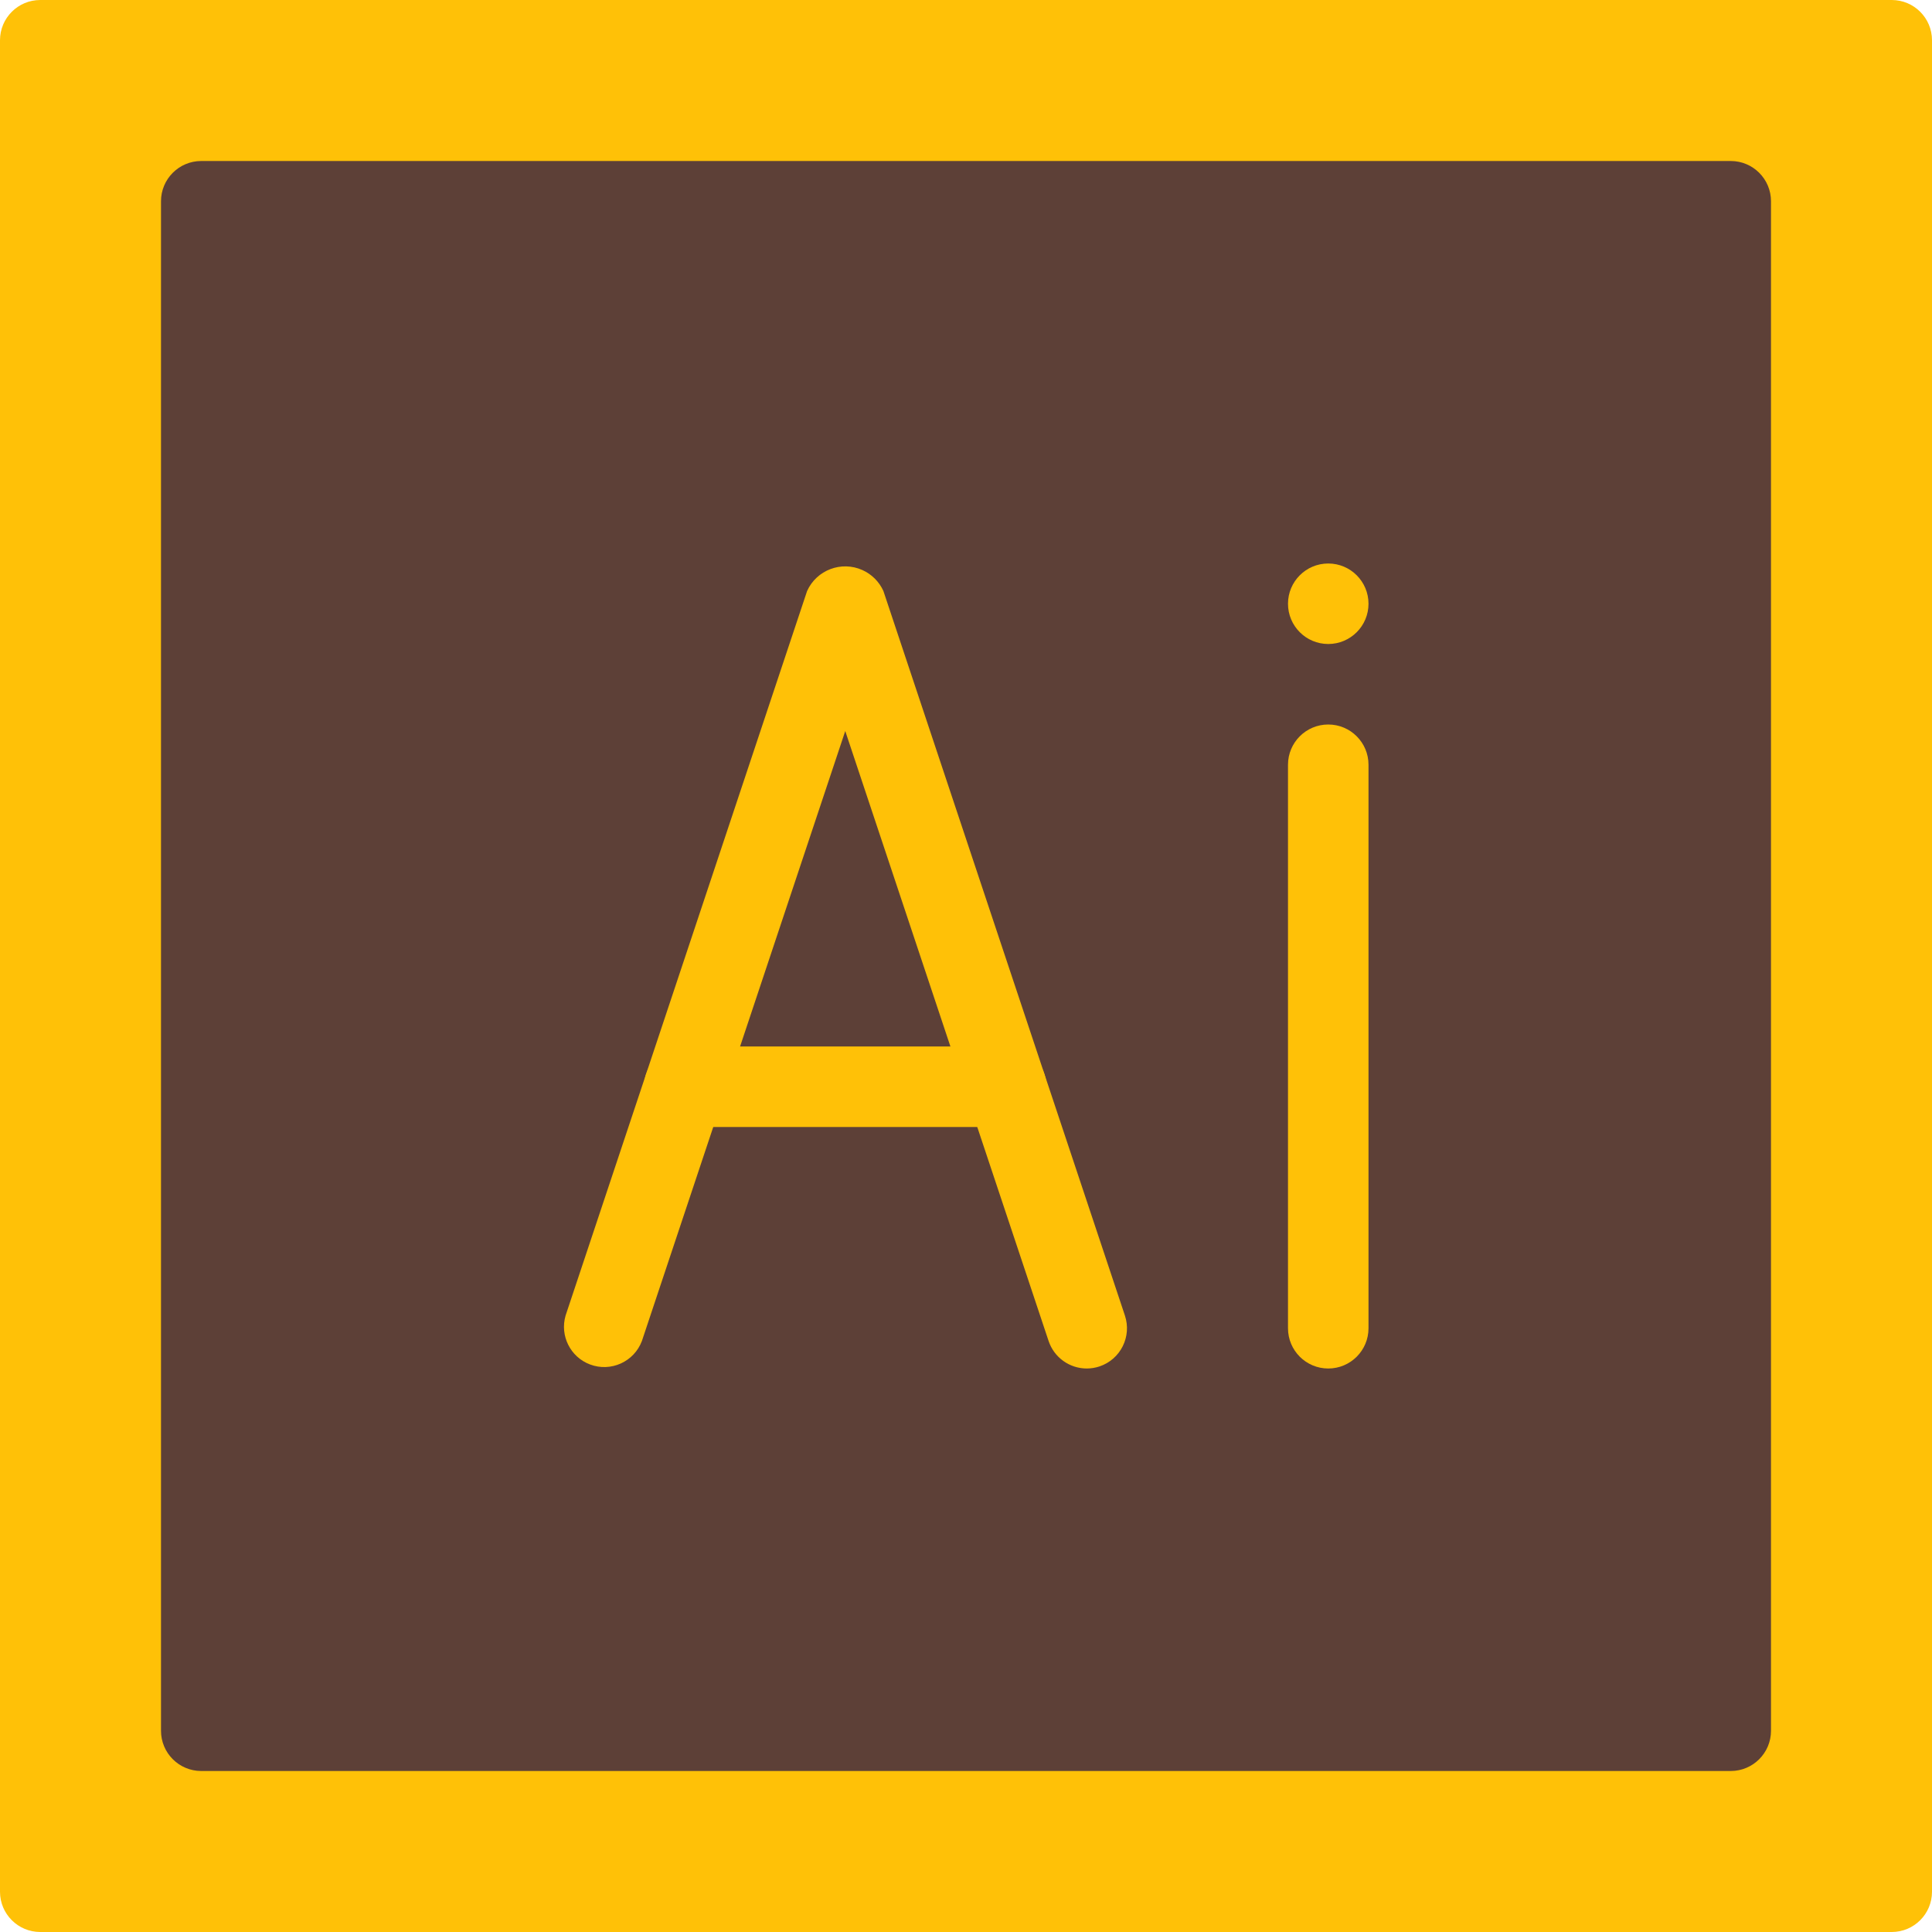
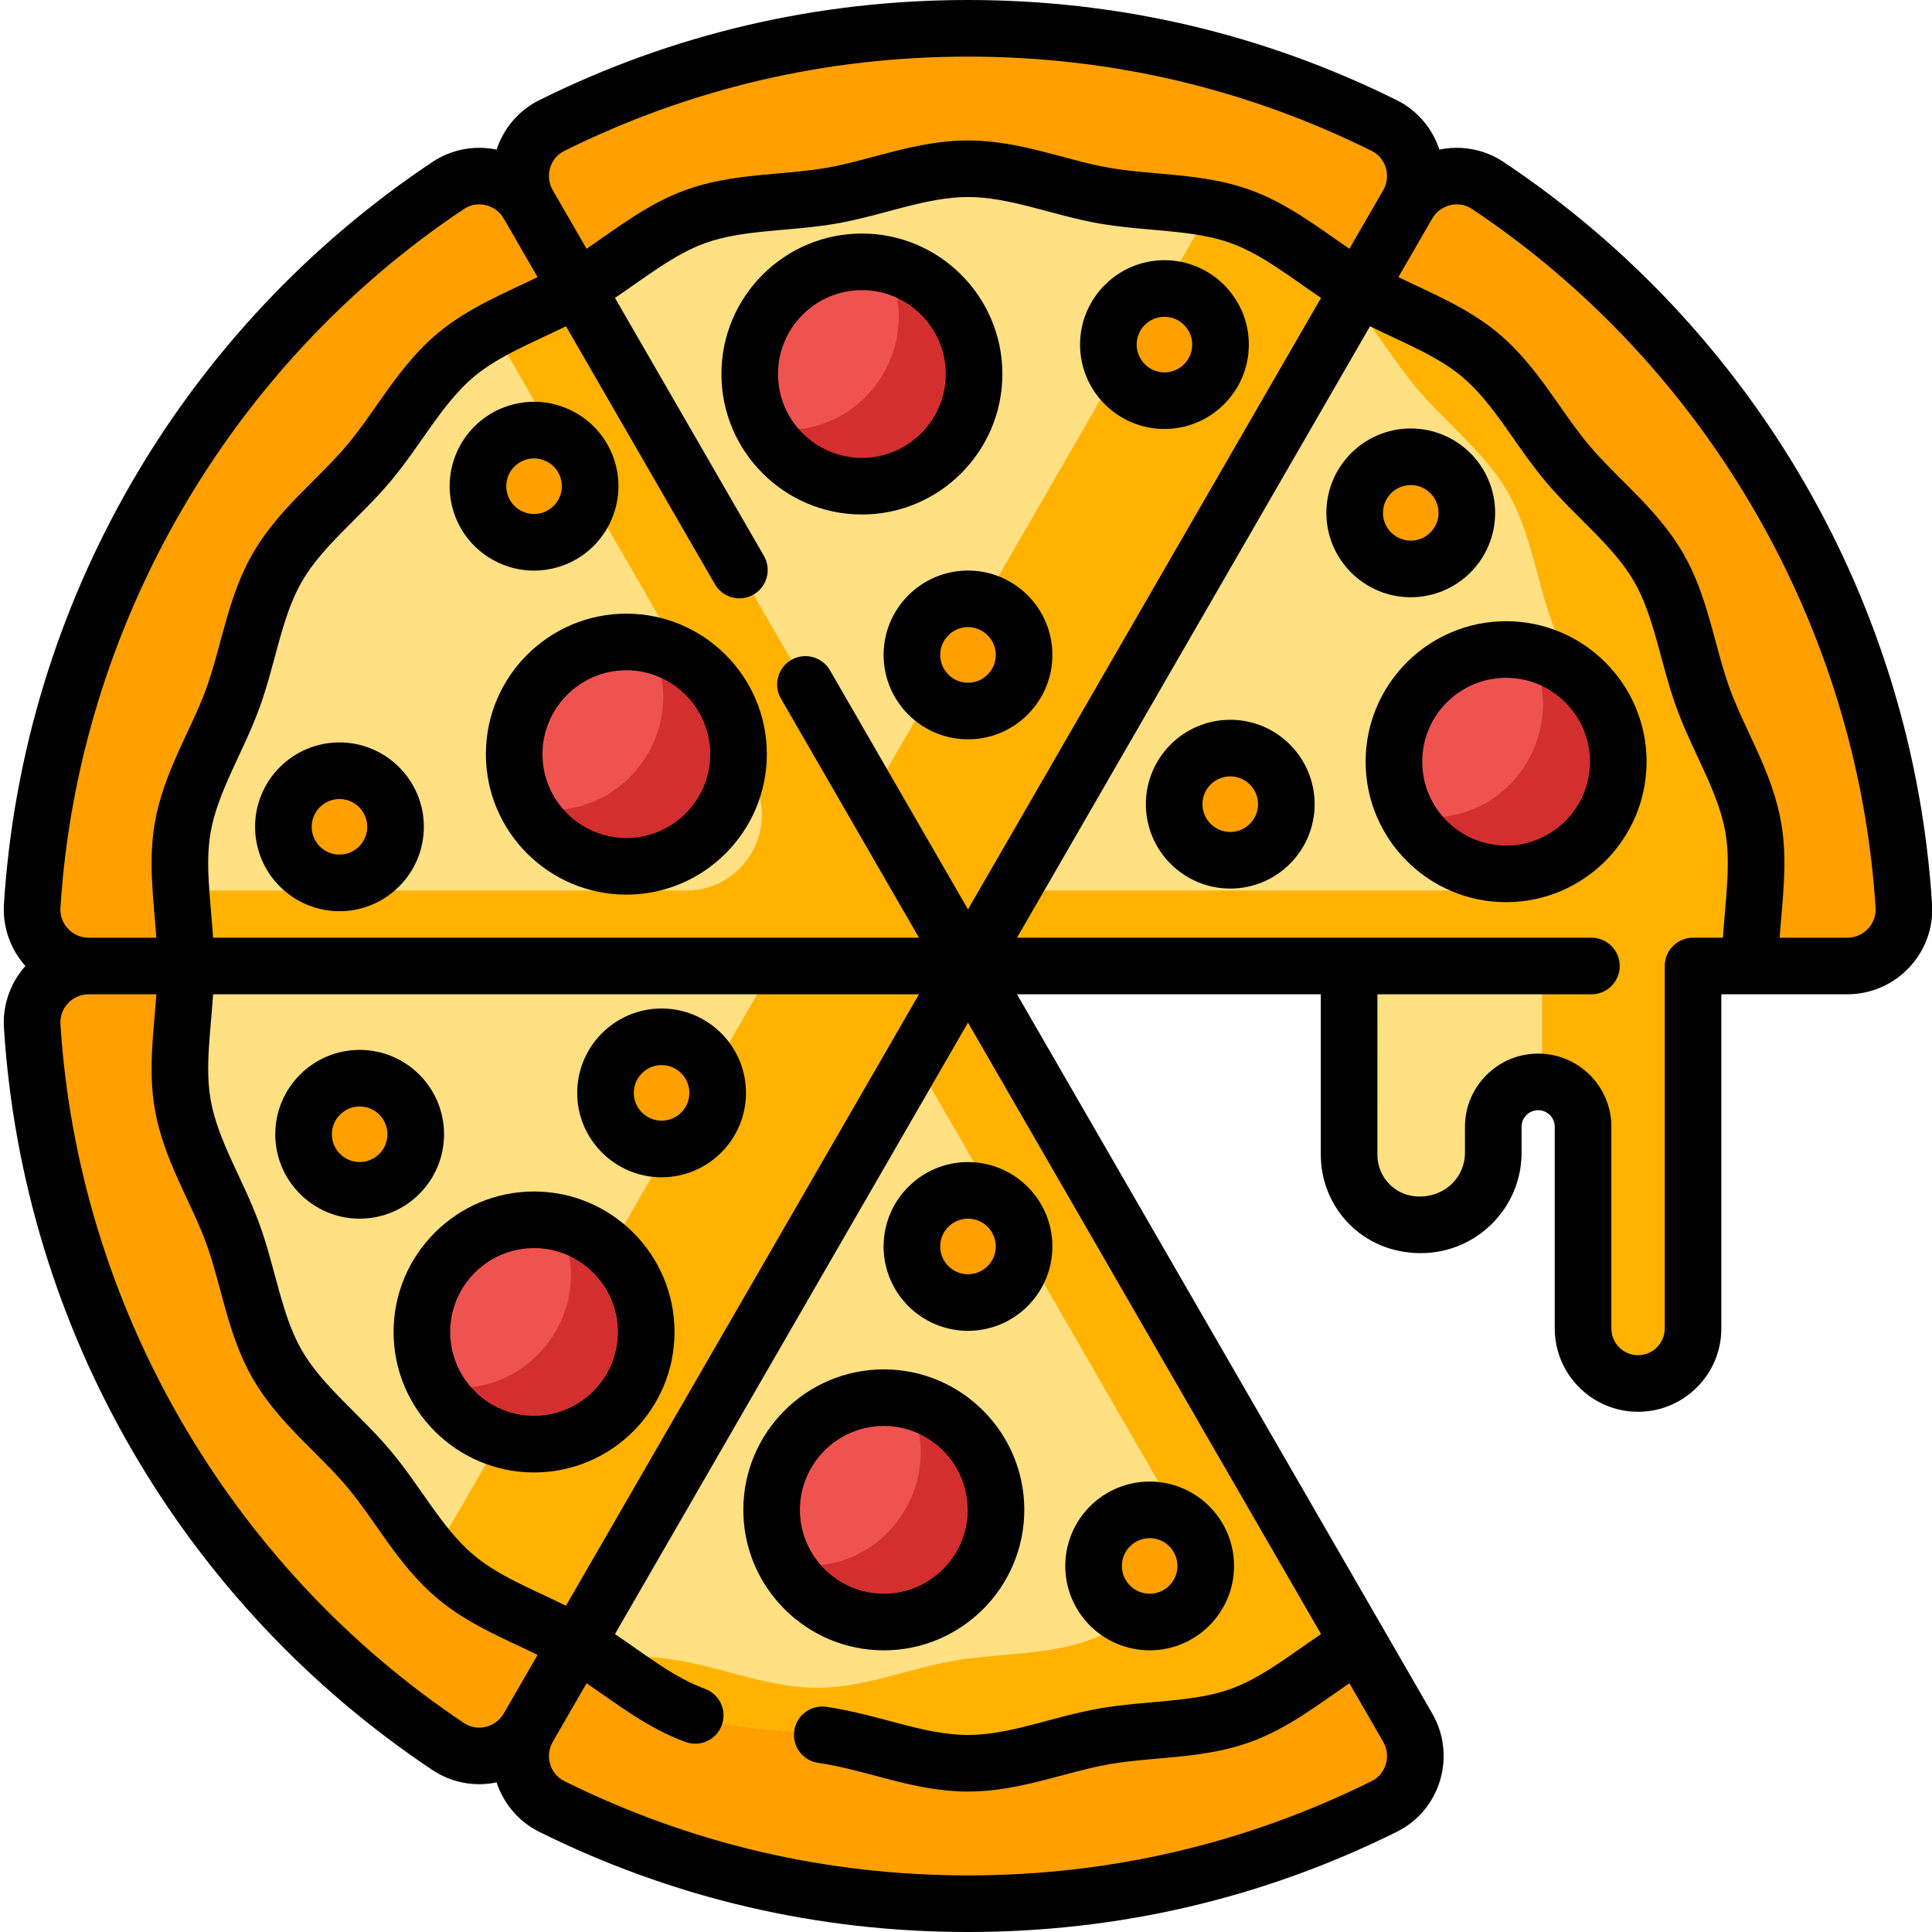
- <svg xmlns="http://www.w3.org/2000/svg" version="1.1" id="Capa_1" x="0px" y="0px" viewBox="0 0 512 512" style="enable-background:new 0 0 512 512;" xml:space="preserve">
-   <path style="fill:#FFC107;" d="M10.667,0h490.667C507.224,0,512,4.776,512,10.667v490.667c0,5.891-4.776,10.667-10.667,10.667  H10.667C4.776,512,0,507.224,0,501.333V10.667C0,4.776,4.776,0,10.667,0z" />
-   <path style="fill:#5D4037;" d="M53.333,42.667h405.333c5.891,0,10.667,4.776,10.667,10.667v405.333  c0,5.891-4.776,10.667-10.667,10.667H53.333c-5.891,0-10.667-4.776-10.667-10.667V53.333C42.667,47.442,47.442,42.667,53.333,42.667  z" />
-   <g>
-     <path style="fill:#FFC107;" d="M288,362.667c-4.589-0.004-8.662-2.942-10.112-7.296L224,193.728l-53.888,161.643   c-2.074,5.514-8.225,8.303-13.739,6.229c-5.22-1.963-8.047-7.617-6.485-12.971l64-192c2.519-5.585,9.089-8.07,14.674-5.55   c2.465,1.112,4.438,3.086,5.55,5.55l64,192c1.862,5.589-1.16,11.629-6.749,13.491C290.278,362.481,289.143,362.666,288,362.667z" />
-     <path style="fill:#FFC107;" d="M266.667,298.667h-85.333c-5.891,0-10.667-4.776-10.667-10.667c0-5.891,4.776-10.667,10.667-10.667   h85.333c5.891,0,10.667,4.776,10.667,10.667C277.333,293.891,272.558,298.667,266.667,298.667z" />
-     <path style="fill:#FFC107;" d="M352,362.667c-5.891,0-10.667-4.776-10.667-10.667V202.667c0-5.891,4.776-10.667,10.667-10.667   c5.891,0,10.667,4.776,10.667,10.667V352C362.667,357.891,357.891,362.667,352,362.667z" />
-     <circle style="fill:#FFC107;" cx="352" cy="160" r="10.667" />
+ <svg xmlns="http://www.w3.org/2000/svg" height="50pt" viewBox="-1 0 512 512" width="50pt">
+   <path d="m22.508 256c-8.633 0-15.523 7.273-14.977 15.891 5.027 79.684 47.617 149.168 110.254 190.965 7.176 4.785 16.914 2.426 21.227-5.039l116.52-201.816zm0 0" fill="#ffa000" />
+   <path d="m372.062 457.84-116.531-201.84-116.535 201.84c-4.305 7.457-1.496 17.059 6.215 20.883 33.238 16.5 70.695 25.777 110.316 25.777 39.625 0 77.082-9.277 110.32-25.777 7.711-3.824 10.52-13.426 6.215-20.883zm0 0" fill="#ffa000" />
+   <path d="m139.012 54.184c-4.312-7.465-14.051-9.824-21.227-5.039-62.637 41.797-105.227 111.281-110.254 190.965-.547 8.617 6.344 15.891 14.977 15.891h233.023zm0 0" fill="#ffa000" />
+   <path d="m365.848 33.273c-33.238-16.496-70.695-25.773-110.32-25.773-39.621 0-77.078 9.277-110.316 25.773-7.711 3.828-10.52 13.43-6.215 20.883l116.535 201.844 116.531-201.84c4.305-7.457 1.496-17.059-6.215-20.887zm0 0" fill="#ffa000" />
+   <path d="m503.531 240.109c-5.031-79.684-47.617-149.168-110.258-190.965-7.172-4.785-16.914-2.426-21.227 5.039l-116.516 201.816h101l-.004 50.062c0 10.234 8.297 18.531 18.531 18.531h.477c10.645 0 19.195-8.551 19.195-19.102v-6.879c0-6.574 5.328-11.898 11.898-11.898 6.574 0 11.902 5.328 11.902 11.898v53.457c0 8.047 6.523 14.574 14.57 14.574 8.047 0 14.57-6.527 14.57-14.574v-96.07h40.875c8.637 0 15.527-7.273 14.984-15.891zm0 0" fill="#ffa000" />
+   <path d="m48.242 256c0 12.398-2.891 24.891-.824 36.695 2.129 12.141 9.152 22.895 13.273 34.219 4.195 11.527 5.766 24.266 11.828 34.746 6.121 10.574 16.402 18.281 24.215 27.582 7.836 9.328 13.652 20.781 22.98 28.617 9.301 7.812 21.578 11.566 32.152 17.688l103.664-179.547zm0 0" fill="#ffe082" />
+   <path d="m203.984 256-90.105 156.062c11.438 13.074 24.062 15.426 37.988 23.484l103.664-179.547zm0 0" fill="#ffb300" />
+   <path d="m151.867 435.547c10.441 6.031 19.84 14.852 31.379 19.051 11.324 4.121 24.137 3.445 36.277 5.574 11.805 2.066 23.609 7.113 36.008 7.113s24.199-5.047 36.004-7.113c12.141-2.129 24.953-1.453 36.277-5.574 11.527-4.195 20.895-12.988 31.371-19.051.004 0 .004 0 .008-.004l-103.66-179.543zm0 0" fill="#ffe082" />
+   <path d="m255.531 256-14.227 24.641 77.887 134.906c-.004 0-.004 0-.008 0-10.477 6.062-19.844 14.855-31.371 19.051-11.324 4.125-24.137 3.445-36.277 5.574-11.805 2.066-23.605 7.113-36.004 7.113s-24.203-5.047-36.008-7.113c-8.129-1.426-16.559-1.598-24.641-2.789 9.301 5.891 17.953 13.426 28.363 17.215 11.328 4.125 24.137 3.449 36.277 5.574 11.809 2.066 23.609 7.117 36.008 7.117s24.199-5.051 36.004-7.117c12.145-2.125 24.953-1.449 36.277-5.574 11.527-4.195 20.895-12.984 31.375-19.047 0-.004 0-.004.004-.004zm0 0" fill="#ffb300" />
+   <path d="m151.867 76.453c-10.574 6.121-22.852 9.875-32.152 17.688-9.328 7.836-15.145 19.289-22.98 28.621-7.816 9.301-18.094 17.004-24.215 27.582-6.062 10.477-7.633 23.219-11.828 34.742-4.125 11.324-11.145 22.078-13.273 34.219-2.066 11.805.824 24.297.824 36.695h207.289zm0 0" fill="#ffe082" />
+   <path d="m151.867 76.453c-7.066 4.09-14.895 7.129-22.086 11.027l68.426 118.52c7.699 13.332-1.922 30-17.32 30h-133.93c.449 6.613 1.285 13.32 1.285 20h207.289zm0 0" fill="#ffb300" />
+   <path d="m327.812 57.402c-11.324-4.121-24.137-3.445-36.277-5.574-11.805-2.066-23.609-7.113-36.008-7.113-12.398 0-24.199 5.047-36.004 7.113-12.141 2.129-24.953 1.453-36.277 5.574-10.73 3.906-18.203 10.945-31.379 19.051l103.664 179.547 103.66-179.547c-10.441-6.031-19.84-14.852-31.379-19.051zm0 0" fill="#ffe082" />
+   <path d="m327.812 57.402c-3.742-1.363-7.648-2.195-11.633-2.781.973.617 2.004 1.25 3.012 1.836l-89.438 154.902 25.777 44.641 103.66-179.547c-10.441-6.031-19.84-14.852-31.379-19.051zm0 0" fill="#ffb300" />
+   <path d="m447.672 256h15.145c0-12.398 2.891-24.891.824-36.695-2.129-12.141-9.152-22.895-13.273-34.219-4.195-11.527-5.766-24.266-11.828-34.746-6.121-10.574-16.402-18.281-24.215-27.582-7.836-9.328-13.652-20.781-22.98-28.617-9.301-7.812-21.578-11.566-32.152-17.688l-103.66 179.547h101l-.004 50.062c0 10.234 8.297 18.531 18.531 18.531h.477c10.645 0 19.195-8.551 19.195-19.102v-6.879c0-6.574 5.328-11.898 11.898-11.898 6.574 0 11.898 5.324 11.898 11.898v53.457c0 8.047 6.527 14.57 14.574 14.57 8.047 0 14.57-6.523 14.57-14.57zm0 0" fill="#ffe082" />
+   <path d="m463.641 219.305c-2.129-12.141-9.152-22.895-13.273-34.219-4.195-11.527-5.766-24.266-11.828-34.746-6.121-10.574-16.402-18.281-24.215-27.582-7.836-9.328-13.652-20.781-22.98-28.617-9.301-7.812-21.578-11.566-32.152-17.688l-2.012 3.484c6.215 7.105 11.078 15.598 17.145 22.82 7.812 9.301 18.094 17.008 24.215 27.582 6.062 10.48 7.633 23.219 11.828 34.746 4.125 11.324 11.145 22.074 13.273 34.219.02.117.039.234.059.352 3.176 19.07-11.84 36.344-31.172 36.344h-125.449l-11.547 20h152.141v30.766c6.082.531 10.859 5.629 10.859 11.848v53.457c0 8.051 6.523 14.574 14.57 14.574 8.047 0 14.57-6.527 14.57-14.574v-96.07h15.145c0-12.398 2.891-24.891.824-36.695zm0 0" fill="#ffb300" />
+   <path d="m262.949 400.129c0 16.418-13.312 29.727-29.73 29.727s-29.73-13.309-29.73-29.727c0-16.418 13.312-29.73 29.73-29.73s29.73 13.312 29.73 29.73zm0 0" fill="#ef5350" />
+   <path d="m170.258 352.984c0 16.418-13.309 29.73-29.73 29.73-16.418 0-29.727-13.312-29.727-29.73s13.309-29.727 29.727-29.727c16.422 0 29.73 13.309 29.73 29.727zm0 0" fill="#ef5350" />
+   <path d="m194.723 199.855c0 16.418-13.312 29.73-29.73 29.73-16.418 0-29.73-13.312-29.73-29.73s13.312-29.73 29.73-29.73c16.418 0 29.73 13.312 29.73 29.73zm0 0" fill="#ef5350" />
+   <path d="m257.141 99.117c0 16.418-13.312 29.73-29.73 29.73-16.418 0-29.727-13.312-29.727-29.73 0-16.418 13.309-29.73 29.727-29.73 16.418 0 29.73 13.312 29.73 29.73zm0 0" fill="#ef5350" />
+   <g fill="#ffa000">
+     <path d="m387.73 135.914c0 8.211-6.656 14.863-14.863 14.863-8.211 0-14.867-6.652-14.867-14.863 0-8.211 6.656-14.863 14.867-14.863 8.207 0 14.863 6.652 14.863 14.863zm0 0" />
+     <path d="m339.895 213.113c0 8.211-6.656 14.867-14.867 14.867-8.207 0-14.863-6.656-14.863-14.867 0-8.211 6.656-14.863 14.863-14.863 8.211 0 14.867 6.652 14.867 14.863zm0 0" />
+     <path d="m322.453 91.32c0 8.211-6.656 14.863-14.863 14.863-8.211 0-14.867-6.652-14.867-14.863 0-8.211 6.656-14.867 14.867-14.867 8.207 0 14.863 6.656 14.863 14.867zm0 0" />
+     <path d="m270.395 173.562c0 8.211-6.656 14.867-14.867 14.867-8.207 0-14.863-6.656-14.863-14.867 0-8.207 6.656-14.863 14.863-14.863 8.211 0 14.867 6.656 14.867 14.863zm0 0" />
+     <path d="m103.824 219.113c0 8.211-6.656 14.867-14.863 14.867-8.211 0-14.867-6.656-14.867-14.867 0-8.211 6.656-14.863 14.867-14.863 8.207 0 14.863 6.652 14.863 14.863zm0 0" />
+     <path d="m189.195 289.629c0 8.207-6.656 14.863-14.863 14.863-8.211 0-14.867-6.656-14.867-14.863 0-8.211 6.656-14.867 14.867-14.867 8.207 0 14.863 6.656 14.863 14.867zm0 0" />
+     <path d="m154.785 124.676c-2.301-7.879-10.559-12.402-18.438-10.098-7.879 2.301-12.398 10.559-10.098 18.438 2.305 7.879 10.559 12.398 18.438 10.098 7.879-2.305 12.402-10.559 10.098-18.438zm0 0" />
+     <path d="m109.18 300.594c0 8.211-6.656 14.867-14.867 14.867-8.207 0-14.863-6.656-14.863-14.867s6.656-14.863 14.863-14.863c8.211 0 14.867 6.652 14.867 14.863zm0 0" />
+     <path d="m318.535 414.992c0 8.211-6.652 14.867-14.863 14.867s-14.863-6.656-14.863-14.867c0-8.207 6.652-14.863 14.863-14.863s14.863 6.656 14.863 14.863zm0 0" />
+     <path d="m270.395 330.324c0 8.207-6.656 14.863-14.867 14.863-8.207 0-14.863-6.656-14.863-14.863 0-8.211 6.656-14.867 14.863-14.867 8.211 0 14.867 6.656 14.867 14.867zm0 0" />
  </g>
-   <g>
- </g>
-   <g>
- </g>
-   <g>
- </g>
-   <g>
- </g>
-   <g>
- </g>
-   <g>
- </g>
-   <g>
- </g>
-   <g>
- </g>
-   <g>
- </g>
-   <g>
- </g>
-   <g>
- </g>
-   <g>
- </g>
-   <g>
- </g>
-   <g>
- </g>
-   <g>
- </g>
+   <path d="m427.859 201.855c0 16.418-13.312 29.73-29.73 29.73-16.418 0-29.727-13.312-29.727-29.73s13.309-29.73 29.727-29.73c16.418 0 29.73 13.312 29.73 29.73zm0 0" fill="#ef5350" />
+   <path d="m239.406 371.047c11.844 21.98-7.367 48.457-32.375 43.16 5.02 9.316 14.863 15.648 26.188 15.648 16.422 0 29.73-13.309 29.73-29.727 0-14.297-10.094-26.234-23.543-29.082zm0 0" fill="#d32f2f" />
+   <path d="m146.715 323.906c11.844 21.977-7.363 48.453-32.375 43.16 5.023 9.316 14.863 15.648 26.191 15.648 16.418 0 29.727-13.312 29.727-29.73 0-14.297-10.094-26.23-23.543-29.078zm0 0" fill="#d32f2f" />
+   <path d="m171.18 170.773c11.84 21.98-7.367 48.457-32.375 43.16 5.02 9.316 14.863 15.652 26.188 15.652 16.418 0 29.73-13.312 29.73-29.73 0-14.297-10.094-26.234-23.543-29.082zm0 0" fill="#d32f2f" />
+   <path d="m233.598 70.035c11.84 21.98-7.363 48.457-32.375 43.16 5.02 9.316 14.863 15.652 26.188 15.652 16.418 0 29.73-13.312 29.73-29.73 0-14.297-10.094-26.23-23.543-29.082zm0 0" fill="#d32f2f" />
+   <path d="m404.316 172.777c11.844 21.977-7.363 48.457-32.375 43.16 5.02 9.316 14.863 15.648 26.188 15.648 16.422 0 29.73-13.312 29.73-29.73 0-14.297-10.094-26.234-23.543-29.078zm0 0" fill="#d32f2f" />
+   <path d="m270.449 400.129c0-20.527-16.703-37.23-37.23-37.23-20.531 0-37.23 16.703-37.23 37.23s16.703 37.227 37.23 37.227 37.23-16.699 37.23-37.227zm-59.461 0c0-12.258 9.973-22.23 22.23-22.23s22.23 9.973 22.23 22.23c0 12.258-9.973 22.227-22.23 22.227s-22.23-9.969-22.23-22.227zm0 0" />
+   <path d="m140.527 315.758c-20.527 0-37.227 16.699-37.227 37.227s16.699 37.23 37.227 37.23c20.531 0 37.23-16.703 37.23-37.23s-16.699-37.227-37.23-37.227zm0 59.457c-12.254 0-22.227-9.973-22.227-22.23s9.973-22.227 22.227-22.227c12.258 0 22.23 9.969 22.23 22.227s-9.973 22.23-22.23 22.23zm0 0" />
+   <path d="m164.992 162.625c-20.531 0-37.23 16.703-37.23 37.23 0 20.527 16.699 37.23 37.23 37.23 20.527 0 37.227-16.703 37.227-37.23 0-20.527-16.699-37.23-37.227-37.23zm0 59.461c-12.258 0-22.23-9.973-22.23-22.23 0-12.258 9.973-22.23 22.23-22.23 12.254 0 22.227 9.973 22.227 22.23 0 12.258-9.969 22.23-22.227 22.23zm0 0" />
+   <path d="m264.641 99.117c0-20.527-16.703-37.23-37.23-37.23s-37.227 16.703-37.227 37.23c0 20.527 16.699 37.23 37.227 37.23s37.23-16.703 37.23-37.23zm-59.461 0c0-12.258 9.973-22.23 22.23-22.23 12.258 0 22.23 9.973 22.23 22.23 0 12.258-9.973 22.23-22.23 22.23-12.258 0-22.23-9.973-22.23-22.23zm0 0" />
+   <path d="m395.23 135.914c0-12.332-10.031-22.363-22.363-22.363-12.332 0-22.367 10.031-22.367 22.363 0 12.332 10.035 22.363 22.367 22.363 12.332 0 22.363-10.031 22.363-22.363zm-29.73 0c0-4.062 3.305-7.363 7.367-7.363s7.363 3.301 7.363 7.363-3.301 7.363-7.363 7.363-7.367-3.301-7.367-7.363zm0 0" />
+   <path d="m325.027 190.75c-12.332 0-22.363 10.031-22.363 22.363s10.031 22.367 22.363 22.367c12.332 0 22.367-10.035 22.367-22.367s-10.035-22.363-22.367-22.363zm0 29.73c-4.059 0-7.363-3.305-7.363-7.367 0-4.059 3.305-7.363 7.363-7.363 4.062 0 7.367 3.305 7.367 7.363 0 4.062-3.305 7.367-7.367 7.367zm0 0" />
+   <path d="m307.59 113.684c12.332 0 22.363-10.031 22.363-22.363 0-12.332-10.031-22.367-22.363-22.367-12.332 0-22.363 10.035-22.363 22.367 0 12.332 10.031 22.363 22.363 22.363zm0-29.73c4.059 0 7.363 3.305 7.363 7.367s-3.305 7.363-7.363 7.363c-4.062 0-7.363-3.305-7.363-7.363 0-4.062 3.301-7.367 7.363-7.367zm0 0" />
+   <path d="m233.164 173.562c0 12.332 10.035 22.367 22.367 22.367s22.363-10.035 22.363-22.367-10.031-22.363-22.363-22.363c-12.336 0-22.367 10.031-22.367 22.363zm29.73 0c0 4.062-3.305 7.367-7.367 7.367-4.059 0-7.363-3.305-7.363-7.367 0-4.059 3.305-7.363 7.363-7.363 4.062 0 7.367 3.305 7.367 7.363zm0 0" />
+   <path d="m88.961 196.75c-12.332 0-22.363 10.031-22.363 22.363s10.031 22.367 22.363 22.367c12.332 0 22.363-10.035 22.363-22.367s-10.031-22.363-22.363-22.363zm0 29.73c-4.062 0-7.363-3.305-7.363-7.367 0-4.059 3.301-7.363 7.363-7.363 4.059 0 7.363 3.305 7.363 7.363 0 4.062-3.305 7.367-7.363 7.367zm0 0" />
+   <path d="m174.332 311.992c12.332 0 22.363-10.031 22.363-22.363 0-12.332-10.035-22.367-22.363-22.367-12.332 0-22.367 10.035-22.367 22.367 0 12.332 10.035 22.363 22.367 22.363zm0-29.73c4.059 0 7.363 3.305 7.363 7.367 0 4.059-3.305 7.363-7.363 7.363-4.062 0-7.367-3.305-7.367-7.363 0-4.062 3.305-7.367 7.367-7.367zm0 0" />
+   <path d="m140.5 151.223c2.105 0 4.227-.301 6.305-.91 11.836-3.461 18.652-15.902 15.191-27.742-1.676-5.73-5.484-10.473-10.723-13.34-5.242-2.871-11.285-3.527-17.02-1.852-11.836 3.461-18.652 15.902-15.191 27.738 1.676 5.734 5.484 10.477 10.723 13.344 3.34 1.828 7.008 2.762 10.715 2.762zm-2.035-29.445c.684-.199 1.383-.301 2.074-.301 1.223 0 2.43.309 3.527.91 1.727.945 2.98 2.504 3.531 4.395 1.141 3.898-1.105 7.996-5 9.133-1.891.551-3.879.336-5.605-.609-1.723-.945-2.977-2.504-3.531-4.395-1.141-3.895 1.105-7.992 5.004-9.133zm0 0" />
+   <path d="m116.68 300.594c0-12.332-10.035-22.363-22.367-22.363s-22.363 10.031-22.363 22.363 10.031 22.367 22.363 22.367c12.332-.004 22.367-10.035 22.367-22.367zm-22.367 7.363c-4.059 0-7.363-3.305-7.363-7.363 0-4.062 3.305-7.367 7.363-7.367 4.062 0 7.367 3.305 7.367 7.367 0 4.059-3.305 7.363-7.367 7.363zm0 0" />
+   <path d="m303.672 437.355c12.332 0 22.363-10.031 22.363-22.363 0-12.332-10.031-22.363-22.363-22.363s-22.363 10.031-22.363 22.363c0 12.332 10.031 22.363 22.363 22.363zm0-29.727c4.062 0 7.363 3.305 7.363 7.363 0 4.062-3.301 7.363-7.363 7.363-4.059 0-7.363-3.301-7.363-7.363 0-4.059 3.305-7.363 7.363-7.363zm0 0" />
+   <path d="m255.527 352.688c12.332 0 22.367-10.031 22.367-22.363s-10.035-22.363-22.367-22.363c-12.332 0-22.363 10.031-22.363 22.363s10.031 22.363 22.363 22.363zm0-29.73c4.062 0 7.367 3.305 7.367 7.367 0 4.059-3.305 7.363-7.367 7.363-4.059 0-7.363-3.305-7.363-7.363 0-4.062 3.305-7.367 7.363-7.367zm0 0" />
+   <path d="m398.129 164.625c-20.527 0-37.227 16.703-37.227 37.23 0 20.527 16.699 37.23 37.227 37.23s37.23-16.703 37.23-37.23c0-20.527-16.703-37.23-37.23-37.23zm0 59.461c-12.258 0-22.227-9.973-22.227-22.23 0-12.258 9.969-22.23 22.227-22.23 12.258 0 22.23 9.973 22.23 22.23 0 12.258-9.973 22.23-22.23 22.23zm0 0" />
+   <path d="m511.016 239.637c-5.051-79.984-47.402-152.574-113.582-196.73-4.969-3.312-11.129-4.484-16.984-3.258-1.852-5.68-5.926-10.441-11.27-13.09-35.504-17.625-73.742-26.559-113.652-26.559-39.906 0-78.145 8.934-113.652 26.559-5.34 2.652-9.414 7.41-11.266 13.09-5.855-1.227-12.02-.055-16.988 3.258-66.117 44.117-108.523 116.68-113.578 196.73-.375 5.973 1.699 11.902 5.691 16.363-3.996 4.461-6.066 10.391-5.691 16.363 5.051 79.984 47.402 152.574 113.582 196.73 4.789 3.195 10.891 4.535 16.984 3.258 1.852 5.68 5.926 10.441 11.27 13.094 35.504 17.621 73.742 26.555 113.648 26.555 39.91 0 78.148-8.934 113.652-26.559 11.574-5.742 15.84-20.16 9.379-31.352l-110.039-190.59h80.508v42.562c0 13.801 10.879 26.031 26.508 26.031 14.719 0 26.695-11.934 26.695-26.602v-6.879c0-2.426 1.973-4.398 4.398-4.398 2.426 0 4.398 1.973 4.398 4.398v53.457c0 12.172 9.902 22.07 22.074 22.07 12.168 0 22.07-9.898 22.07-22.07v-88.57h33.375c12.961 0 23.281-10.953 22.469-23.863zm-386.477 172.48c-8.359-7.023-14.004-18.105-22.062-27.699-8.047-9.578-17.977-17.031-23.465-26.516-5.43-9.379-6.965-21.715-11.273-33.555-4.25-11.672-11.023-22.043-12.93-32.945-1.48-8.441.004-17.852.66-27.902h187.07l-93.555 162.035c-9-4.438-17.809-7.844-24.445-13.418zm-69.73-191.52c1.906-10.902 8.68-21.273 12.93-32.945 4.312-11.852 5.844-24.172 11.273-33.555 5.484-9.484 15.422-16.941 23.465-26.516 8.066-9.609 13.699-20.672 22.062-27.699 6.637-5.574 15.449-8.984 24.449-13.422l39.465 68.359c2.07 3.586 6.66 4.816 10.246 2.746 3.586-2.07 4.816-6.66 2.746-10.246l-39.477-68.375c8.289-5.57 15.613-11.5 23.844-14.496 10.129-3.688 22.539-3.051 35.004-5.23 12.188-2.137 23.562-7.004 34.711-7.004 11.152 0 22.527 4.867 34.715 7.004 12.465 2.18 24.879 1.543 35.004 5.23 8.227 2.996 15.547 8.922 23.844 14.496l-93.562 162.055-36.582-63.367c-2.074-3.586-6.66-4.816-10.246-2.746-3.586 2.074-4.816 6.66-2.746 10.246l36.586 63.367h-187.066c-.66-10.051-2.145-19.461-.664-27.902zm93.738-180.605c33.414-16.582 69.41-24.992 106.98-24.992 37.574 0 73.57 8.41 106.984 24.992 3.812 1.891 5.215 6.68 3.055 10.418l-8.957 15.512c-8.258-5.621-16.266-11.938-26.234-15.566-12.492-4.547-25.766-3.848-37.547-5.914-11.422-1.996-23.645-7.227-37.301-7.227-13.652 0-25.879 5.23-37.297 7.227-11.777 2.066-25.055 1.363-37.551 5.914-9.965 3.629-17.953 9.93-26.23 15.566-.066-.113-8.953-15.504-8.953-15.504-.004-.004-.004-.008-.004-.008-2.156-3.734-.762-8.523 3.055-10.418zm-133.531 200.586c4.695-74.422 44.672-143.652 106.934-185.195 3.543-2.363 8.402-1.199 10.566 2.551l8.953 15.508c-9.016 4.379-18.508 8.18-26.578 14.957-10.285 8.641-16.305 20.496-23.902 29.539-7.574 9.016-18.215 16.988-24.961 28.648-6.688 11.559-8.312 24.746-12.383 35.934-3.996 10.977-11.27 22.109-13.613 35.492-1.801 10.285-.316 20.43.402 30.488h-17.926c-4.328 0-7.766-3.633-7.492-7.922zm106.934 216.035c-62.262-41.539-102.238-110.77-106.934-185.195-.273-4.285 3.164-7.918 7.496-7.918h17.922c-.719 10.074-2.203 20.203-.402 30.488 2.344 13.383 9.617 24.52 13.613 35.492 4.07 11.184 5.699 24.375 12.383 35.934 6.746 11.656 17.391 19.633 24.965 28.652 7.598 9.043 13.617 20.898 23.902 29.535 8.062 6.777 17.551 10.574 26.574 14.957l-8.953 15.504c-2.152 3.734-7.004 4.93-10.566 2.551zm240.562 15.395c-33.414 16.582-69.41 24.992-106.984 24.992-37.574 0-73.566-8.41-106.98-24.992-3.812-1.895-5.215-6.68-3.055-10.418l8.957-15.512c8.262 5.625 16.266 11.938 26.23 15.566 3.887 1.418 8.195-.586 9.613-4.484 1.418-3.891-.59-8.195-4.48-9.609-8.227-2.996-15.551-8.922-23.844-14.5l93.559-162.051 93.562 162.051c-8.297 5.578-15.617 11.504-23.844 14.5-10.129 3.688-22.539 3.047-35.004 5.23-12.188 2.133-23.562 7.004-34.715 7.004-11.891 0-23.566-5.434-37.551-7.457-4.102-.59-7.902 2.254-8.496 6.352-.59 4.102 2.254 7.906 6.352 8.496 12.926 1.867 25.25 7.609 39.695 7.609 13.656 0 25.875-5.227 37.301-7.227 11.773-2.062 25.051-1.363 37.551-5.914 9.961-3.625 17.957-9.93 26.23-15.566l8.957 15.512c2.156 3.734.762 8.523-3.055 10.418zm85.16-223.508c-4.141 0-7.5 3.359-7.5 7.5v96.07c0 3.898-3.172 7.07-7.07 7.07-3.898 0-7.07-3.172-7.07-7.07v-53.457c0-10.699-8.703-19.398-19.402-19.398-10.695 0-19.398 8.699-19.398 19.398v6.879c0 5.98-4.664 11.602-12.172 11.602-6.098 0-11.031-4.934-11.031-11.031l.004-42.562h56.715c4.141 0 7.5-3.359 7.5-7.5s-3.359-7.5-7.5-7.5h-152.227l93.551-162.035c8.988 4.43 17.809 7.84 24.449 13.418 8.363 7.023 14 18.102 22.062 27.699 8.047 9.578 17.977 17.027 23.465 26.516 5.43 9.379 6.961 21.715 11.273 33.555 4.25 11.672 11.02 22.043 12.93 32.945 1.48 8.441-.004 17.852-.664 27.902zm40.875 0h-17.922c.719-10.074 2.203-20.203.402-30.488-2.344-13.383-9.617-24.52-13.613-35.492-4.066-11.18-5.699-24.379-12.383-35.934-6.746-11.66-17.395-19.641-24.965-28.652-7.59-9.039-13.617-20.898-23.898-29.535-8.066-6.773-17.547-10.57-26.578-14.957l8.953-15.508c2.164-3.75 7.027-4.914 10.566-2.551 62.262 41.543 102.238 110.773 106.934 185.195.273 4.297-3.172 7.922-7.496 7.922zm0 0" />
</svg>
